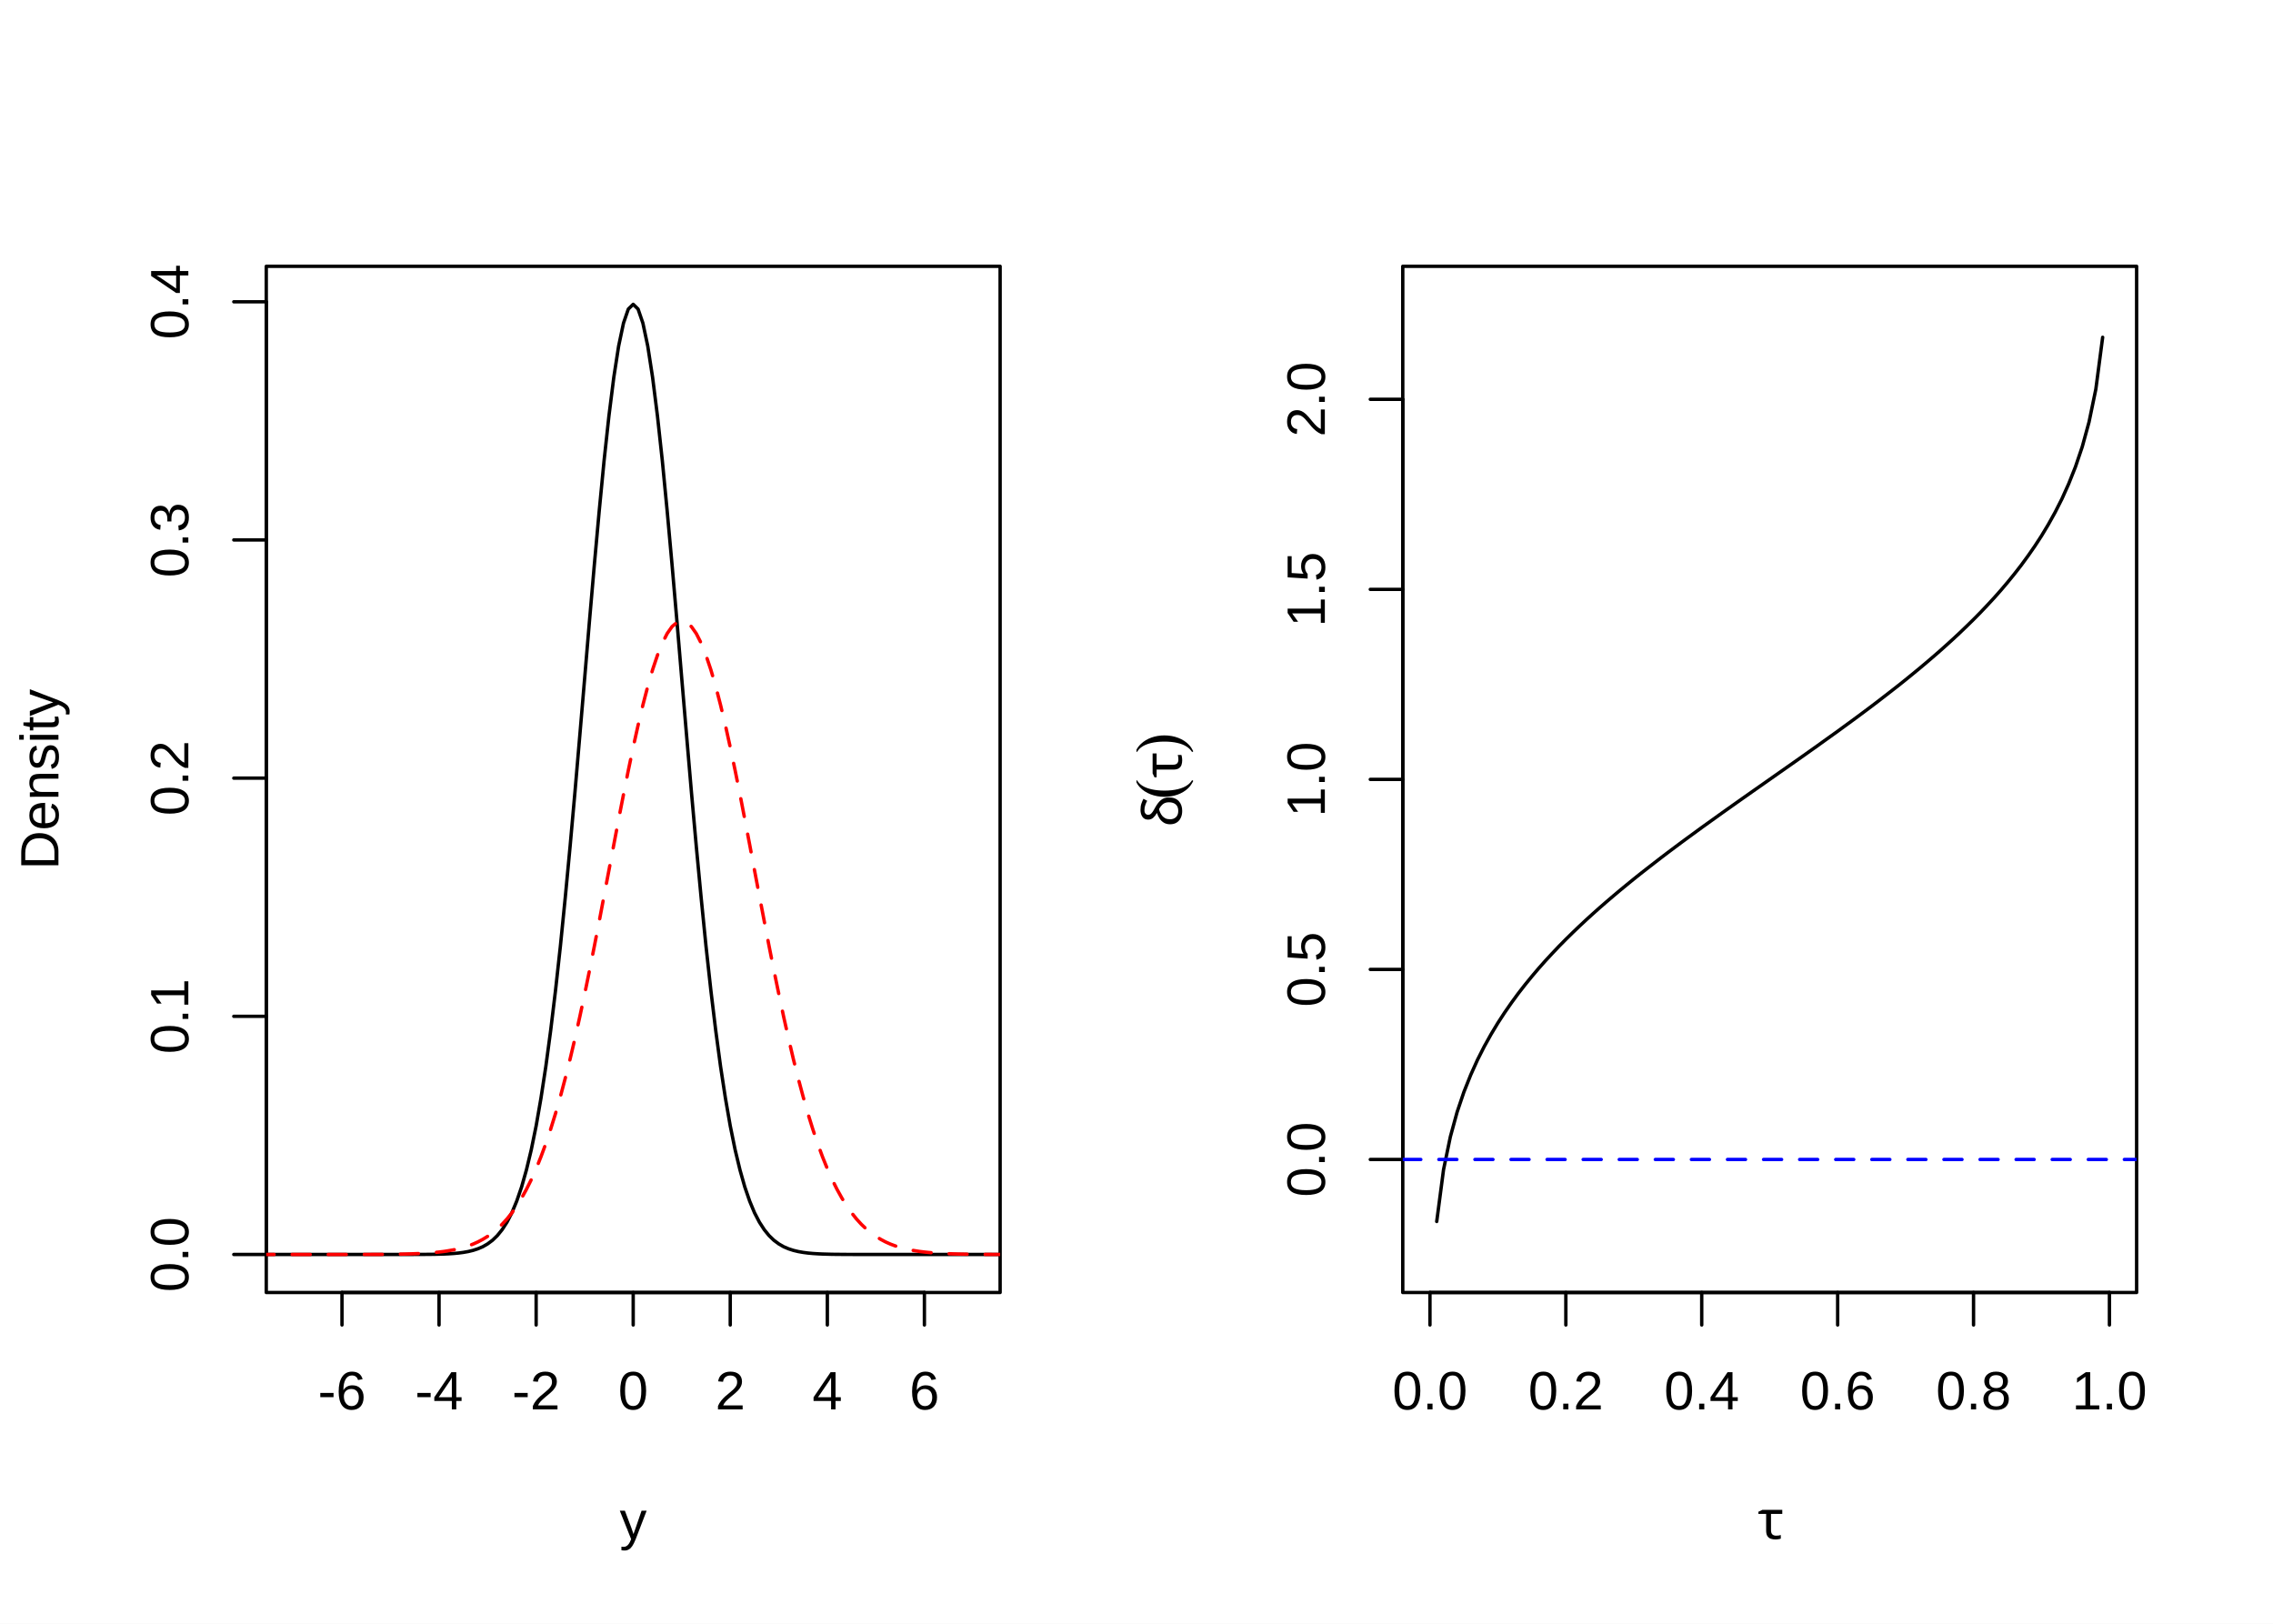
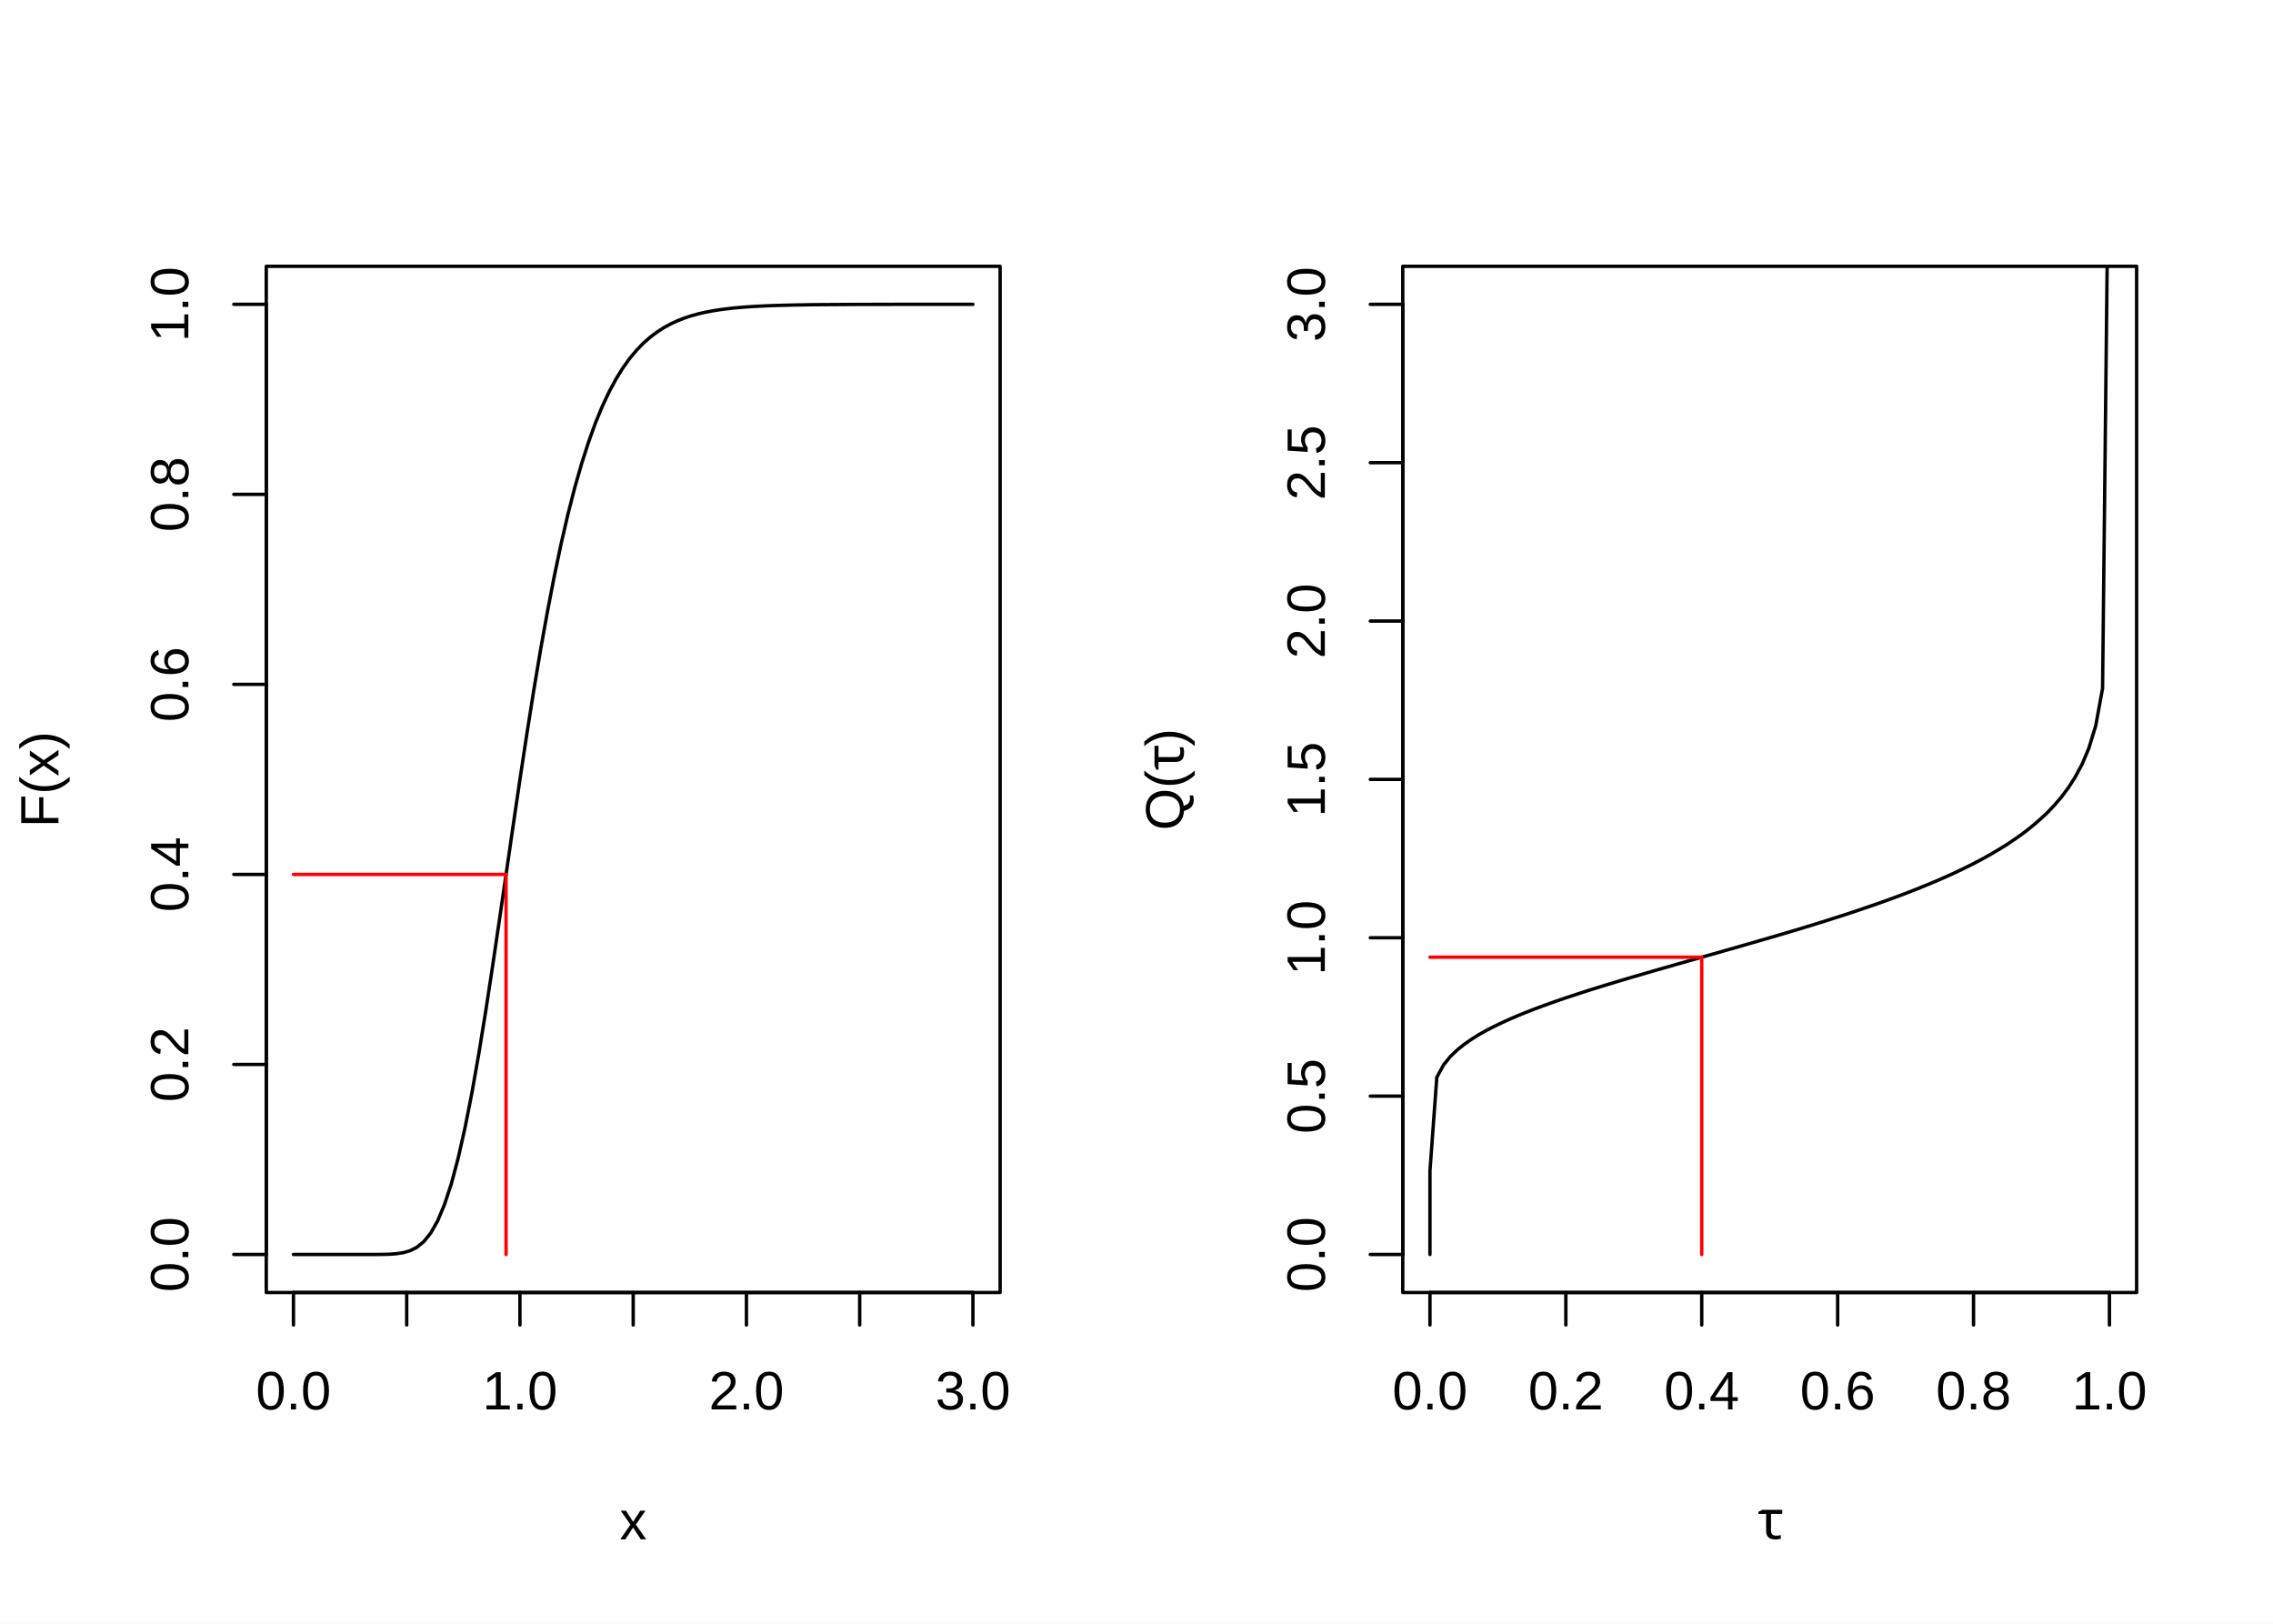
<svg xmlns="http://www.w3.org/2000/svg" viewBox="0 0 504.00 360.00">
  <defs>
    <style type="text/css">
    line, polyline, path, rect, circle {
      fill: none;
      stroke: #000000;
      stroke-linecap: round;
      stroke-linejoin: round;
      stroke-miterlimit: 10.00;
    }
  </style>
  </defs>
  <rect width="100%" height="100%" style="stroke: none; fill: #FFFFFF;" />
  <defs>
    <clipPath id="cpNTkuMDR8MjIxLjc2fDI4Ni41Nnw1OS4wNA==">
      <rect x="59.04" y="59.04" width="162.72" height="227.52" />
    </clipPath>
  </defs>
-   <polyline points="32.78,278.13 33.86,278.13 34.93,278.13 36.01,278.13 37.09,278.13 38.16,278.13 39.24,278.13 40.31,278.13 41.39,278.13 42.47,278.13 43.54,278.13 44.62,278.13 45.70,278.13 46.77,278.13 47.85,278.13 48.92,278.13 50.00,278.13 51.08,278.13 52.15,278.13 53.23,278.13 54.30,278.13 55.38,278.13 56.46,278.13 57.53,278.13 58.61,278.13 59.69,278.13 60.76,278.13 61.84,278.13 62.91,278.13 63.99,278.13 65.07,278.13 66.14,278.13 67.22,278.13 68.30,278.13 69.37,278.13 70.45,278.13 71.52,278.13 72.60,278.13 73.68,278.13 74.75,278.13 75.83,278.13 76.90,278.13 77.98,278.13 79.06,278.13 80.13,278.13 81.21,278.13 82.29,278.13 83.36,278.13 84.44,278.13 85.51,278.13 86.59,278.13 87.67,278.13 88.74,278.13 89.82,278.13 90.90,278.13 91.97,278.12 93.05,278.12 94.12,278.11 95.20,278.10 96.28,278.09 97.35,278.06 98.43,278.03 99.50,277.98 100.58,277.91 101.66,277.81 102.73,277.67 103.81,277.48 104.89,277.22 105.96,276.87 107.04,276.41 108.11,275.79 109.19,274.99 110.27,273.95 111.34,272.63 112.42,270.96 113.50,268.88 114.57,266.31 115.65,263.17 116.72,259.40 117.80,254.91 118.88,249.62 119.95,243.48 121.03,236.44 122.10,228.47 123.18,219.56 124.26,209.74 125.33,199.07 126.41,187.64 127.49,175.59 128.56,163.09 129.64,150.36 130.71,137.62 131.79,125.16 132.87,113.24 133.94,102.17 135.02,92.22 136.10,83.66 137.17,76.74 138.25,71.64 139.32,68.52 140.40,67.47 141.48,68.52 142.55,71.64 143.63,76.74 144.70,83.66 145.78,92.22 146.86,102.17 147.93,113.24 149.01,125.16 150.09,137.62 151.16,150.36 152.24,163.09 153.31,175.59 154.39,187.64 155.47,199.07 156.54,209.74 157.62,219.56 158.70,228.47 159.77,236.44 160.85,243.48 161.92,249.62 163.00,254.91 164.08,259.40 165.15,263.17 166.23,266.31 167.30,268.88 168.38,270.96 169.46,272.63 170.53,273.95 171.61,274.99 172.69,275.79 173.76,276.41 174.84,276.87 175.91,277.22 176.99,277.48 178.07,277.67 179.14,277.81 180.22,277.91 181.30,277.98 182.37,278.03 183.45,278.06 184.52,278.09 185.60,278.10 186.68,278.11 187.75,278.12 188.83,278.12 189.90,278.13 190.98,278.13 192.06,278.13 193.13,278.13 194.21,278.13 195.29,278.13 196.36,278.13 197.44,278.13 198.51,278.13 199.59,278.13 200.67,278.13 201.74,278.13 202.82,278.13 203.90,278.13 204.97,278.13 206.05,278.13 207.12,278.13 208.20,278.13 209.28,278.13 210.35,278.13 211.43,278.13 212.50,278.13 213.58,278.13 214.66,278.13 215.73,278.13 216.81,278.13 217.89,278.13 218.96,278.13 220.04,278.13 221.11,278.13 222.19,278.13 223.27,278.13 224.34,278.13 225.42,278.13 226.50,278.13 227.57,278.13 228.65,278.13 229.72,278.13 230.80,278.13 231.88,278.13 232.95,278.13 234.03,278.13 235.10,278.13 236.18,278.13 237.26,278.13 " style="stroke-width: 0.75;" clip-path="url(#cpNTkuMDR8MjIxLjc2fDI4Ni41Nnw1OS4wNA==)" />
+   <polyline points="65.07,278.13 66.59,278.13 68.11,278.13 69.63,278.13 71.15,278.13 72.68,278.13 74.20,278.13 75.72,278.13 77.24,278.13 78.76,278.13 80.29,278.13 81.81,278.13 83.33,278.13 84.85,278.11 86.37,278.07 87.89,277.96 89.42,277.73 90.94,277.29 92.46,276.52 93.98,275.27 95.50,273.38 97.03,270.70 98.55,267.09 100.07,262.47 101.59,256.78 103.11,250.03 104.64,242.29 106.16,233.67 107.68,224.30 109.20,214.38 110.72,204.08 112.25,193.60 113.77,183.12 115.29,172.80 116.81,162.79 118.33,153.20 119.85,144.13 121.38,135.64 122.90,127.77 124.42,120.55 125.94,113.98 127.46,108.05 128.99,102.72 130.51,97.98 132.03,93.78 133.55,90.09 135.07,86.85 136.60,84.02 138.12,81.57 139.64,79.45 141.16,77.63 142.68,76.06 144.20,74.73 145.73,73.58 147.25,72.61 148.77,71.79 150.29,71.09 151.81,70.50 153.34,70.00 154.86,69.58 156.38,69.23 157.90,68.94 159.42,68.69 160.95,68.49 162.47,68.31 163.99,68.17 165.51,68.05 167.03,67.95 168.55,67.87 170.08,67.80 171.60,67.74 173.12,67.70 174.64,67.66 176.16,67.62 177.69,67.60 179.21,67.57 180.73,67.55 182.25,67.54 183.77,67.53 185.30,67.52 186.82,67.51 188.34,67.50 189.86,67.49 191.38,67.49 192.91,67.49 194.43,67.48 195.95,67.48 197.47,67.48 198.99,67.47 200.51,67.47 202.04,67.47 203.56,67.47 205.08,67.47 206.60,67.47 208.12,67.47 209.65,67.47 211.17,67.47 212.69,67.47 214.21,67.47 215.73,67.47 " style="stroke-width: 0.75;" clip-path="url(#cpNTkuMDR8MjIxLjc2fDI4Ni41Nnw1OS4wNA==)" />
  <defs>
    <clipPath id="cpMHw1MDR8MzYwfDA=">
      <rect x="0.00" y="0.00" width="504.00" height="360.00" />
    </clipPath>
  </defs>
-   <line x1="75.83" y1="286.56" x2="204.97" y2="286.56" style="stroke-width: 0.75;" clip-path="url(#cpMHw1MDR8MzYwfDA=)" />
-   <line x1="75.83" y1="286.56" x2="75.83" y2="293.76" style="stroke-width: 0.75;" clip-path="url(#cpMHw1MDR8MzYwfDA=)" />
-   <line x1="97.35" y1="286.56" x2="97.35" y2="293.76" style="stroke-width: 0.75;" clip-path="url(#cpMHw1MDR8MzYwfDA=)" />
-   <line x1="118.88" y1="286.56" x2="118.88" y2="293.76" style="stroke-width: 0.75;" clip-path="url(#cpMHw1MDR8MzYwfDA=)" />
+   <line x1="65.07" y1="286.56" x2="215.73" y2="286.56" style="stroke-width: 0.75;" clip-path="url(#cpMHw1MDR8MzYwfDA=)" />
+   <line x1="65.07" y1="286.56" x2="65.07" y2="293.76" style="stroke-width: 0.75;" clip-path="url(#cpMHw1MDR8MzYwfDA=)" />
+   <line x1="90.18" y1="286.56" x2="90.18" y2="293.76" style="stroke-width: 0.75;" clip-path="url(#cpMHw1MDR8MzYwfDA=)" />
+   <line x1="115.29" y1="286.56" x2="115.29" y2="293.76" style="stroke-width: 0.75;" clip-path="url(#cpMHw1MDR8MzYwfDA=)" />
  <line x1="140.40" y1="286.56" x2="140.40" y2="293.76" style="stroke-width: 0.75;" clip-path="url(#cpMHw1MDR8MzYwfDA=)" />
-   <line x1="161.92" y1="286.56" x2="161.92" y2="293.76" style="stroke-width: 0.75;" clip-path="url(#cpMHw1MDR8MzYwfDA=)" />
-   <line x1="183.45" y1="286.56" x2="183.45" y2="293.76" style="stroke-width: 0.75;" clip-path="url(#cpMHw1MDR8MzYwfDA=)" />
-   <line x1="204.97" y1="286.56" x2="204.97" y2="293.76" style="stroke-width: 0.75;" clip-path="url(#cpMHw1MDR8MzYwfDA=)" />
+   <line x1="165.51" y1="286.56" x2="165.51" y2="293.76" style="stroke-width: 0.75;" clip-path="url(#cpMHw1MDR8MzYwfDA=)" />
+   <line x1="190.62" y1="286.56" x2="190.62" y2="293.76" style="stroke-width: 0.75;" clip-path="url(#cpMHw1MDR8MzYwfDA=)" />
+   <line x1="215.73" y1="286.56" x2="215.73" y2="293.76" style="stroke-width: 0.75;" clip-path="url(#cpMHw1MDR8MzYwfDA=)" />
  <g clip-path="url(#cpMHw1MDR8MzYwfDA=)">
-     <text x="70.49" y="312.48" style="font-size: 12.00px; font-family: Arial;" textLength="10.67px" lengthAdjust="spacingAndGlyphs">-6</text>
+     <text x="56.73" y="312.48" style="font-size: 12.00px; font-family: Arial;" textLength="16.68px" lengthAdjust="spacingAndGlyphs">0.0</text>
  </g>
  <g clip-path="url(#cpMHw1MDR8MzYwfDA=)">
-     <text x="92.02" y="312.48" style="font-size: 12.00px; font-family: Arial;" textLength="10.67px" lengthAdjust="spacingAndGlyphs">-4</text>
+     <text x="106.95" y="312.48" style="font-size: 12.00px; font-family: Arial;" textLength="16.68px" lengthAdjust="spacingAndGlyphs">1.0</text>
  </g>
  <g clip-path="url(#cpMHw1MDR8MzYwfDA=)">
-     <text x="113.54" y="312.48" style="font-size: 12.00px; font-family: Arial;" textLength="10.67px" lengthAdjust="spacingAndGlyphs">-2</text>
+     <text x="157.17" y="312.48" style="font-size: 12.00px; font-family: Arial;" textLength="16.68px" lengthAdjust="spacingAndGlyphs">2.0</text>
  </g>
  <g clip-path="url(#cpMHw1MDR8MzYwfDA=)">
-     <text x="137.06" y="312.48" style="font-size: 12.00px; font-family: Arial;" textLength="6.67px" lengthAdjust="spacingAndGlyphs">0</text>
+     <text x="207.39" y="312.48" style="font-size: 12.00px; font-family: Arial;" textLength="16.68px" lengthAdjust="spacingAndGlyphs">3.0</text>
  </g>
-   <g clip-path="url(#cpMHw1MDR8MzYwfDA=)">
-     <text x="158.59" y="312.48" style="font-size: 12.00px; font-family: Arial;" textLength="6.67px" lengthAdjust="spacingAndGlyphs">2</text>
-   </g>
-   <g clip-path="url(#cpMHw1MDR8MzYwfDA=)">
-     <text x="180.11" y="312.48" style="font-size: 12.00px; font-family: Arial;" textLength="6.67px" lengthAdjust="spacingAndGlyphs">4</text>
-   </g>
-   <g clip-path="url(#cpMHw1MDR8MzYwfDA=)">
-     <text x="201.63" y="312.48" style="font-size: 12.00px; font-family: Arial;" textLength="6.67px" lengthAdjust="spacingAndGlyphs">6</text>
-   </g>
-   <line x1="59.04" y1="278.13" x2="59.04" y2="66.91" style="stroke-width: 0.75;" clip-path="url(#cpMHw1MDR8MzYwfDA=)" />
+   <line x1="59.04" y1="278.13" x2="59.04" y2="67.47" style="stroke-width: 0.75;" clip-path="url(#cpMHw1MDR8MzYwfDA=)" />
  <line x1="59.04" y1="278.13" x2="51.84" y2="278.13" style="stroke-width: 0.75;" clip-path="url(#cpMHw1MDR8MzYwfDA=)" />
-   <line x1="59.04" y1="225.33" x2="51.84" y2="225.33" style="stroke-width: 0.75;" clip-path="url(#cpMHw1MDR8MzYwfDA=)" />
-   <line x1="59.04" y1="172.52" x2="51.84" y2="172.52" style="stroke-width: 0.75;" clip-path="url(#cpMHw1MDR8MzYwfDA=)" />
-   <line x1="59.04" y1="119.71" x2="51.84" y2="119.71" style="stroke-width: 0.75;" clip-path="url(#cpMHw1MDR8MzYwfDA=)" />
-   <line x1="59.04" y1="66.91" x2="51.84" y2="66.91" style="stroke-width: 0.75;" clip-path="url(#cpMHw1MDR8MzYwfDA=)" />
+   <line x1="59.04" y1="236.00" x2="51.84" y2="236.00" style="stroke-width: 0.75;" clip-path="url(#cpMHw1MDR8MzYwfDA=)" />
+   <line x1="59.04" y1="193.87" x2="51.84" y2="193.87" style="stroke-width: 0.75;" clip-path="url(#cpMHw1MDR8MzYwfDA=)" />
+   <line x1="59.04" y1="151.73" x2="51.84" y2="151.73" style="stroke-width: 0.75;" clip-path="url(#cpMHw1MDR8MzYwfDA=)" />
+   <line x1="59.04" y1="109.60" x2="51.84" y2="109.60" style="stroke-width: 0.75;" clip-path="url(#cpMHw1MDR8MzYwfDA=)" />
+   <line x1="59.04" y1="67.47" x2="51.84" y2="67.47" style="stroke-width: 0.75;" clip-path="url(#cpMHw1MDR8MzYwfDA=)" />
  <g clip-path="url(#cpMHw1MDR8MzYwfDA=)">
    <text transform="translate(41.76,286.47) rotate(-90)" style="font-size: 12.00px; font-family: Arial;" textLength="16.68px" lengthAdjust="spacingAndGlyphs">0.0</text>
  </g>
  <g clip-path="url(#cpMHw1MDR8MzYwfDA=)">
-     <text transform="translate(41.76,233.67) rotate(-90)" style="font-size: 12.00px; font-family: Arial;" textLength="16.68px" lengthAdjust="spacingAndGlyphs">0.1</text>
+     <text transform="translate(41.76,244.34) rotate(-90)" style="font-size: 12.00px; font-family: Arial;" textLength="16.68px" lengthAdjust="spacingAndGlyphs">0.2</text>
  </g>
  <g clip-path="url(#cpMHw1MDR8MzYwfDA=)">
-     <text transform="translate(41.76,180.86) rotate(-90)" style="font-size: 12.00px; font-family: Arial;" textLength="16.68px" lengthAdjust="spacingAndGlyphs">0.2</text>
+     <text transform="translate(41.76,202.21) rotate(-90)" style="font-size: 12.00px; font-family: Arial;" textLength="16.68px" lengthAdjust="spacingAndGlyphs">0.4</text>
  </g>
  <g clip-path="url(#cpMHw1MDR8MzYwfDA=)">
-     <text transform="translate(41.76,128.06) rotate(-90)" style="font-size: 12.00px; font-family: Arial;" textLength="16.68px" lengthAdjust="spacingAndGlyphs">0.3</text>
+     <text transform="translate(41.76,160.07) rotate(-90)" style="font-size: 12.00px; font-family: Arial;" textLength="16.68px" lengthAdjust="spacingAndGlyphs">0.6</text>
  </g>
  <g clip-path="url(#cpMHw1MDR8MzYwfDA=)">
-     <text transform="translate(41.76,75.25) rotate(-90)" style="font-size: 12.00px; font-family: Arial;" textLength="16.68px" lengthAdjust="spacingAndGlyphs">0.4</text>
+     <text transform="translate(41.76,117.94) rotate(-90)" style="font-size: 12.00px; font-family: Arial;" textLength="16.68px" lengthAdjust="spacingAndGlyphs">0.8</text>
+   </g>
+   <g clip-path="url(#cpMHw1MDR8MzYwfDA=)">
+     <text transform="translate(41.76,75.81) rotate(-90)" style="font-size: 12.00px; font-family: Arial;" textLength="16.68px" lengthAdjust="spacingAndGlyphs">1.0</text>
  </g>
  <polyline points="59.04,286.56 221.76,286.56 221.76,59.04 59.04,59.04 59.04,286.56 " style="stroke-width: 0.75;" clip-path="url(#cpMHw1MDR8MzYwfDA=)" />
  <defs>
    <clipPath id="cpMHwyNTJ8MzYwfDA=">
      <rect x="0.00" y="0.00" width="252.00" height="360.00" />
    </clipPath>
  </defs>
  <g clip-path="url(#cpMHwyNTJ8MzYwfDA=)">
-     <text x="137.40" y="341.28" style="font-size: 12.00px; font-family: Arial;" textLength="6.00px" lengthAdjust="spacingAndGlyphs">y</text>
+     <text x="137.40" y="341.28" style="font-size: 12.00px; font-family: Arial;" textLength="6.00px" lengthAdjust="spacingAndGlyphs">x</text>
  </g>
  <g clip-path="url(#cpMHwyNTJ8MzYwfDA=)">
-     <text transform="translate(12.96,192.81) rotate(-90)" style="font-size: 12.00px; font-family: Arial;" textLength="40.01px" lengthAdjust="spacingAndGlyphs">Density</text>
+     <text transform="translate(12.96,183.46) rotate(-90)" style="font-size: 12.00px; font-family: Arial;" textLength="21.32px" lengthAdjust="spacingAndGlyphs">F(x)</text>
  </g>
  <defs>
    <clipPath id="cpNTkuMDR8MjIxLjc2fDI4Ni41Nnw1OS4wNA==">
      <rect x="59.04" y="59.04" width="162.72" height="227.52" />
    </clipPath>
  </defs>
-   <polyline points="32.78,278.13 33.86,278.13 34.93,278.13 36.01,278.13 37.09,278.13 38.16,278.13 39.24,278.13 40.31,278.13 41.39,278.13 42.47,278.13 43.54,278.13 44.62,278.13 45.70,278.13 46.77,278.13 47.85,278.13 48.92,278.13 50.00,278.13 51.08,278.13 52.15,278.13 53.23,278.13 54.30,278.13 55.38,278.13 56.46,278.13 57.53,278.13 58.61,278.13 59.69,278.13 60.76,278.13 61.84,278.13 62.91,278.13 63.99,278.13 65.07,278.13 66.14,278.13 67.22,278.13 68.30,278.13 69.37,278.13 70.45,278.13 71.52,278.13 72.60,278.13 73.68,278.13 74.75,278.13 75.83,278.13 76.90,278.13 77.98,278.13 79.06,278.13 80.13,278.12 81.21,278.12 82.29,278.12 83.36,278.11 84.44,278.11 85.51,278.10 86.59,278.09 87.67,278.07 88.74,278.05 89.82,278.03 90.90,278.00 91.97,277.96 93.05,277.92 94.12,277.86 95.20,277.79 96.28,277.70 97.35,277.59 98.43,277.46 99.50,277.29 100.58,277.10 101.66,276.86 102.73,276.57 103.81,276.23 104.89,275.83 105.96,275.35 107.04,274.78 108.11,274.12 109.19,273.35 110.27,272.46 111.34,271.43 112.42,270.25 113.50,268.90 114.57,267.37 115.65,265.64 116.72,263.70 117.80,261.54 118.88,259.13 119.95,256.46 121.03,253.54 122.10,250.34 123.18,246.87 124.26,243.11 125.33,239.08 126.41,234.79 127.49,230.23 128.56,225.42 129.64,220.39 130.71,215.17 131.79,209.77 132.87,204.24 133.94,198.62 135.02,192.95 136.10,187.28 137.17,181.66 138.25,176.15 139.32,170.80 140.40,165.67 141.48,160.82 142.55,156.31 143.63,152.18 144.70,148.49 145.78,145.28 146.86,142.59 147.93,140.47 149.01,138.93 150.09,138.00 151.16,137.69 152.24,138.00 153.31,138.93 154.39,140.47 155.47,142.59 156.54,145.28 157.62,148.49 158.70,152.18 159.77,156.31 160.85,160.82 161.92,165.67 163.00,170.80 164.08,176.15 165.15,181.66 166.23,187.28 167.30,192.95 168.38,198.62 169.46,204.24 170.53,209.77 171.61,215.17 172.69,220.39 173.76,225.42 174.84,230.23 175.91,234.79 176.99,239.08 178.07,243.11 179.14,246.87 180.22,250.34 181.30,253.54 182.37,256.46 183.45,259.13 184.52,261.54 185.60,263.70 186.68,265.64 187.75,267.37 188.83,268.90 189.90,270.25 190.98,271.43 192.06,272.46 193.13,273.35 194.21,274.12 195.29,274.78 196.36,275.35 197.44,275.83 198.51,276.23 199.59,276.57 200.67,276.86 201.74,277.10 202.82,277.29 203.90,277.46 204.97,277.59 206.05,277.70 207.12,277.79 208.20,277.86 209.28,277.92 210.35,277.96 211.43,278.00 212.50,278.03 213.58,278.05 214.66,278.07 215.73,278.09 216.81,278.10 217.89,278.11 218.96,278.11 220.04,278.12 221.11,278.12 222.19,278.12 223.27,278.13 224.34,278.13 225.42,278.13 226.50,278.13 227.57,278.13 228.65,278.13 229.72,278.13 230.80,278.13 231.88,278.13 232.95,278.13 234.03,278.13 235.10,278.13 236.18,278.13 237.26,278.13 " style="stroke-width: 0.75; stroke: #FF0000; stroke-dasharray: 4.00,4.00;" clip-path="url(#cpNTkuMDR8MjIxLjc2fDI4Ni41Nnw1OS4wNA==)" />
+   <line x1="112.21" y1="278.13" x2="112.21" y2="193.87" style="stroke-width: 0.75; stroke: #FF0000;" clip-path="url(#cpNTkuMDR8MjIxLjc2fDI4Ni41Nnw1OS4wNA==)" />
+   <line x1="65.07" y1="193.87" x2="112.21" y2="193.87" style="stroke-width: 0.75; stroke: #FF0000;" clip-path="url(#cpNTkuMDR8MjIxLjc2fDI4Ni41Nnw1OS4wNA==)" />
  <defs>
    <clipPath id="cpMzExLjA0fDQ3My43NnwyODYuNTZ8NTkuMDQ=">
      <rect x="311.04" y="59.04" width="162.72" height="227.52" />
    </clipPath>
  </defs>
-   <polyline points="318.57,270.82 320.08,259.33 321.59,252.04 323.09,246.56 324.60,242.10 326.11,238.31 327.61,234.98 329.12,232.00 330.63,229.29 332.13,226.80 333.64,224.48 335.15,222.31 336.65,220.26 338.16,218.32 339.67,216.47 341.17,214.70 342.68,213.00 344.19,211.37 345.69,209.79 347.20,208.26 348.71,206.78 350.21,205.34 351.72,203.93 353.23,202.56 354.73,201.22 356.24,199.91 357.75,198.62 359.25,197.36 360.76,196.12 362.27,194.89 363.77,193.69 365.28,192.51 366.79,191.34 368.29,190.18 369.80,189.03 371.31,187.90 372.81,186.78 374.32,185.67 375.83,184.57 377.33,183.47 378.84,182.39 380.35,181.31 381.85,180.23 383.36,179.16 384.87,178.09 386.37,177.03 387.88,175.97 389.39,174.91 390.89,173.86 392.40,172.80 393.91,171.74 395.41,170.69 396.92,169.63 398.43,168.57 399.93,167.51 401.44,166.44 402.95,165.37 404.45,164.29 405.96,163.21 407.47,162.13 408.97,161.03 410.48,159.93 411.99,158.82 413.49,157.70 415.00,156.57 416.51,155.42 418.01,154.26 419.52,153.09 421.03,151.91 422.53,150.71 424.04,149.48 425.55,148.24 427.05,146.98 428.56,145.69 430.07,144.38 431.57,143.04 433.08,141.67 434.59,140.26 436.09,138.82 437.60,137.34 439.11,135.81 440.61,134.23 442.12,132.60 443.63,130.90 445.13,129.13 446.64,127.28 448.15,125.34 449.65,123.29 451.16,121.12 452.67,118.80 454.17,116.31 455.68,113.60 457.19,110.62 458.69,107.29 460.20,103.50 461.71,99.04 463.21,93.56 464.72,86.27 466.23,74.78 " style="stroke-width: 0.75;" clip-path="url(#cpMzExLjA0fDQ3My43NnwyODYuNTZ8NTkuMDQ=)" />
+   <polyline points="317.07,278.13 317.07,259.59 318.59,238.84 320.11,236.07 321.63,234.20 323.15,232.75 324.68,231.53 326.20,230.47 327.72,229.51 329.24,228.64 330.76,227.84 332.29,227.09 333.81,226.38 335.33,225.71 336.85,225.06 338.37,224.45 339.89,223.85 341.42,223.28 342.94,222.72 344.46,222.18 345.98,221.65 347.50,221.13 349.03,220.63 350.55,220.13 352.07,219.64 353.59,219.16 355.11,218.69 356.64,218.22 358.16,217.76 359.68,217.31 361.20,216.85 362.72,216.41 364.25,215.96 365.77,215.52 367.29,215.08 368.81,214.64 370.33,214.21 371.85,213.77 373.38,213.34 374.90,212.91 376.42,212.48 377.94,212.05 379.46,211.62 380.99,211.19 382.51,210.75 384.03,210.32 385.55,209.89 387.07,209.45 388.60,209.01 390.12,208.57 391.64,208.13 393.16,207.69 394.68,207.24 396.20,206.79 397.73,206.34 399.25,205.88 400.77,205.42 402.29,204.95 403.81,204.48 405.34,204.00 406.86,203.51 408.38,203.03 409.90,202.53 411.42,202.03 412.95,201.51 414.47,200.99 415.99,200.47 417.51,199.93 419.03,199.38 420.55,198.82 422.08,198.25 423.60,197.66 425.12,197.07 426.64,196.45 428.16,195.82 429.69,195.18 431.21,194.51 432.73,193.83 434.25,193.12 435.77,192.38 437.30,191.62 438.82,190.83 440.34,190.01 441.86,189.14 443.38,188.24 444.91,187.29 446.43,186.28 447.95,185.22 449.47,184.08 450.99,182.85 452.51,181.53 454.04,180.09 455.56,178.49 457.08,176.71 458.60,174.68 460.12,172.32 461.65,169.48 463.17,165.88 464.69,160.91 466.21,152.63 467.73,12.17 " style="stroke-width: 0.75;" clip-path="url(#cpMzExLjA0fDQ3My43NnwyODYuNTZ8NTkuMDQ=)" />
  <defs>
    <clipPath id="cpMHw1MDR8MzYwfDA=">
      <rect x="0.00" y="0.00" width="504.00" height="360.00" />
    </clipPath>
  </defs>
  <line x1="317.07" y1="286.56" x2="467.73" y2="286.56" style="stroke-width: 0.75;" clip-path="url(#cpMHw1MDR8MzYwfDA=)" />
  <line x1="317.07" y1="286.56" x2="317.07" y2="293.76" style="stroke-width: 0.75;" clip-path="url(#cpMHw1MDR8MzYwfDA=)" />
  <line x1="347.20" y1="286.56" x2="347.20" y2="293.76" style="stroke-width: 0.75;" clip-path="url(#cpMHw1MDR8MzYwfDA=)" />
  <line x1="377.33" y1="286.56" x2="377.33" y2="293.76" style="stroke-width: 0.75;" clip-path="url(#cpMHw1MDR8MzYwfDA=)" />
  <line x1="407.47" y1="286.56" x2="407.47" y2="293.76" style="stroke-width: 0.75;" clip-path="url(#cpMHw1MDR8MzYwfDA=)" />
  <line x1="437.60" y1="286.56" x2="437.60" y2="293.76" style="stroke-width: 0.75;" clip-path="url(#cpMHw1MDR8MzYwfDA=)" />
  <line x1="467.73" y1="286.56" x2="467.73" y2="293.76" style="stroke-width: 0.75;" clip-path="url(#cpMHw1MDR8MzYwfDA=)" />
  <g clip-path="url(#cpMHw1MDR8MzYwfDA=)">
    <text x="308.73" y="312.48" style="font-size: 12.00px; font-family: Arial;" textLength="16.68px" lengthAdjust="spacingAndGlyphs">0.0</text>
  </g>
  <g clip-path="url(#cpMHw1MDR8MzYwfDA=)">
    <text x="338.86" y="312.48" style="font-size: 12.00px; font-family: Arial;" textLength="16.68px" lengthAdjust="spacingAndGlyphs">0.2</text>
  </g>
  <g clip-path="url(#cpMHw1MDR8MzYwfDA=)">
    <text x="368.99" y="312.48" style="font-size: 12.00px; font-family: Arial;" textLength="16.68px" lengthAdjust="spacingAndGlyphs">0.4</text>
  </g>
  <g clip-path="url(#cpMHw1MDR8MzYwfDA=)">
    <text x="399.13" y="312.48" style="font-size: 12.00px; font-family: Arial;" textLength="16.68px" lengthAdjust="spacingAndGlyphs">0.6</text>
  </g>
  <g clip-path="url(#cpMHw1MDR8MzYwfDA=)">
    <text x="429.26" y="312.48" style="font-size: 12.00px; font-family: Arial;" textLength="16.68px" lengthAdjust="spacingAndGlyphs">0.8</text>
  </g>
  <g clip-path="url(#cpMHw1MDR8MzYwfDA=)">
    <text x="459.39" y="312.48" style="font-size: 12.00px; font-family: Arial;" textLength="16.68px" lengthAdjust="spacingAndGlyphs">1.0</text>
  </g>
-   <line x1="311.04" y1="257.07" x2="311.04" y2="88.53" style="stroke-width: 0.75;" clip-path="url(#cpMHw1MDR8MzYwfDA=)" />
-   <line x1="311.04" y1="257.07" x2="303.84" y2="257.07" style="stroke-width: 0.75;" clip-path="url(#cpMHw1MDR8MzYwfDA=)" />
-   <line x1="311.04" y1="214.93" x2="303.84" y2="214.93" style="stroke-width: 0.75;" clip-path="url(#cpMHw1MDR8MzYwfDA=)" />
+   <line x1="311.04" y1="278.13" x2="311.04" y2="67.47" style="stroke-width: 0.75;" clip-path="url(#cpMHw1MDR8MzYwfDA=)" />
+   <line x1="311.04" y1="278.13" x2="303.84" y2="278.13" style="stroke-width: 0.75;" clip-path="url(#cpMHw1MDR8MzYwfDA=)" />
+   <line x1="311.04" y1="243.02" x2="303.84" y2="243.02" style="stroke-width: 0.75;" clip-path="url(#cpMHw1MDR8MzYwfDA=)" />
+   <line x1="311.04" y1="207.91" x2="303.84" y2="207.91" style="stroke-width: 0.75;" clip-path="url(#cpMHw1MDR8MzYwfDA=)" />
  <line x1="311.04" y1="172.80" x2="303.84" y2="172.80" style="stroke-width: 0.75;" clip-path="url(#cpMHw1MDR8MzYwfDA=)" />
-   <line x1="311.04" y1="130.67" x2="303.84" y2="130.67" style="stroke-width: 0.75;" clip-path="url(#cpMHw1MDR8MzYwfDA=)" />
-   <line x1="311.04" y1="88.53" x2="303.84" y2="88.53" style="stroke-width: 0.75;" clip-path="url(#cpMHw1MDR8MzYwfDA=)" />
+   <line x1="311.04" y1="137.69" x2="303.84" y2="137.69" style="stroke-width: 0.75;" clip-path="url(#cpMHw1MDR8MzYwfDA=)" />
+   <line x1="311.04" y1="102.58" x2="303.84" y2="102.58" style="stroke-width: 0.75;" clip-path="url(#cpMHw1MDR8MzYwfDA=)" />
+   <line x1="311.04" y1="67.47" x2="303.84" y2="67.47" style="stroke-width: 0.75;" clip-path="url(#cpMHw1MDR8MzYwfDA=)" />
  <g clip-path="url(#cpMHw1MDR8MzYwfDA=)">
-     <text transform="translate(293.76,265.41) rotate(-90)" style="font-size: 12.00px; font-family: Arial;" textLength="16.68px" lengthAdjust="spacingAndGlyphs">0.0</text>
+     <text transform="translate(293.76,286.47) rotate(-90)" style="font-size: 12.00px; font-family: Arial;" textLength="16.68px" lengthAdjust="spacingAndGlyphs">0.0</text>
  </g>
  <g clip-path="url(#cpMHw1MDR8MzYwfDA=)">
-     <text transform="translate(293.76,223.27) rotate(-90)" style="font-size: 12.00px; font-family: Arial;" textLength="16.68px" lengthAdjust="spacingAndGlyphs">0.5</text>
+     <text transform="translate(293.76,251.36) rotate(-90)" style="font-size: 12.00px; font-family: Arial;" textLength="16.68px" lengthAdjust="spacingAndGlyphs">0.5</text>
  </g>
  <g clip-path="url(#cpMHw1MDR8MzYwfDA=)">
-     <text transform="translate(293.76,181.14) rotate(-90)" style="font-size: 12.00px; font-family: Arial;" textLength="16.68px" lengthAdjust="spacingAndGlyphs">1.0</text>
+     <text transform="translate(293.76,216.25) rotate(-90)" style="font-size: 12.00px; font-family: Arial;" textLength="16.68px" lengthAdjust="spacingAndGlyphs">1.0</text>
  </g>
  <g clip-path="url(#cpMHw1MDR8MzYwfDA=)">
-     <text transform="translate(293.76,139.01) rotate(-90)" style="font-size: 12.00px; font-family: Arial;" textLength="16.68px" lengthAdjust="spacingAndGlyphs">1.5</text>
+     <text transform="translate(293.76,181.14) rotate(-90)" style="font-size: 12.00px; font-family: Arial;" textLength="16.68px" lengthAdjust="spacingAndGlyphs">1.5</text>
  </g>
  <g clip-path="url(#cpMHw1MDR8MzYwfDA=)">
-     <text transform="translate(293.76,96.87) rotate(-90)" style="font-size: 12.00px; font-family: Arial;" textLength="16.68px" lengthAdjust="spacingAndGlyphs">2.0</text>
+     <text transform="translate(293.76,146.03) rotate(-90)" style="font-size: 12.00px; font-family: Arial;" textLength="16.68px" lengthAdjust="spacingAndGlyphs">2.0</text>
+   </g>
+   <g clip-path="url(#cpMHw1MDR8MzYwfDA=)">
+     <text transform="translate(293.76,110.92) rotate(-90)" style="font-size: 12.00px; font-family: Arial;" textLength="16.68px" lengthAdjust="spacingAndGlyphs">2.5</text>
+   </g>
+   <g clip-path="url(#cpMHw1MDR8MzYwfDA=)">
+     <text transform="translate(293.76,75.81) rotate(-90)" style="font-size: 12.00px; font-family: Arial;" textLength="16.68px" lengthAdjust="spacingAndGlyphs">3.0</text>
  </g>
  <polyline points="311.04,286.56 473.76,286.56 473.76,59.04 311.04,59.04 311.04,286.56 " style="stroke-width: 0.75;" clip-path="url(#cpMHw1MDR8MzYwfDA=)" />
  <defs>
    <clipPath id="cpMjUyfDUwNHwzNjB8MA==">
      <rect x="252.00" y="0.00" width="252.00" height="360.00" />
    </clipPath>
  </defs>
  <g clip-path="url(#cpMjUyfDUwNHwzNjB8MA==)">
    <text x="389.77" y="341.19" style="font-size: 12.00px; font-family: Symbol;" textLength="5.27px" lengthAdjust="spacingAndGlyphs">τ</text>
  </g>
  <g clip-path="url(#cpMjUyfDUwNHwzNjB8MA==)">
-     <text transform="translate(262.01,183.39) rotate(-90)" style="font-size: 12.00px; font-family: Symbol;" textLength="5.93px" lengthAdjust="spacingAndGlyphs">δ</text>
+     <text transform="translate(262.43,184.10) rotate(-90)" style="font-size: 12.00px; font-family: Arial;" textLength="13.33px" lengthAdjust="spacingAndGlyphs">Q(</text>
  </g>
  <g clip-path="url(#cpMjUyfDUwNHwzNjB8MA==)">
-     <text transform="translate(262.01,177.46) rotate(-90)" style="font-size: 15.00px; font-family: Symbol;" textLength="5.00px" lengthAdjust="spacingAndGlyphs">(</text>
+     <text transform="translate(262.43,170.77) rotate(-90)" style="font-size: 12.00px; font-family: Symbol;" textLength="5.27px" lengthAdjust="spacingAndGlyphs">τ</text>
  </g>
  <g clip-path="url(#cpMjUyfDUwNHwzNjB8MA==)">
-     <text transform="translate(262.01,172.47) rotate(-90)" style="font-size: 12.00px; font-family: Symbol;" textLength="5.27px" lengthAdjust="spacingAndGlyphs">τ</text>
-   </g>
-   <g clip-path="url(#cpMjUyfDUwNHwzNjB8MA==)">
-     <text transform="translate(262.01,167.20) rotate(-90)" style="font-size: 15.00px; font-family: Symbol;" textLength="5.00px" lengthAdjust="spacingAndGlyphs">)</text>
+     <text transform="translate(262.43,165.50) rotate(-90)" style="font-size: 12.00px; font-family: Arial;" textLength="4.00px" lengthAdjust="spacingAndGlyphs">)</text>
  </g>
  <defs>
    <clipPath id="cpMzExLjA0fDQ3My43NnwyODYuNTZ8NTkuMDQ=">
      <rect x="311.04" y="59.04" width="162.72" height="227.52" />
    </clipPath>
  </defs>
-   <line x1="311.04" y1="257.07" x2="473.76" y2="257.07" style="stroke-width: 0.75; stroke: #0000FF; stroke-dasharray: 4.00,4.00;" clip-path="url(#cpMzExLjA0fDQ3My43NnwyODYuNTZ8NTkuMDQ=)" />
+   <line x1="377.33" y1="278.13" x2="377.33" y2="212.22" style="stroke-width: 0.75; stroke: #FF0000;" clip-path="url(#cpMzExLjA0fDQ3My43NnwyODYuNTZ8NTkuMDQ=)" />
+   <line x1="317.07" y1="212.22" x2="377.33" y2="212.22" style="stroke-width: 0.75; stroke: #FF0000;" clip-path="url(#cpMzExLjA0fDQ3My43NnwyODYuNTZ8NTkuMDQ=)" />
</svg>
